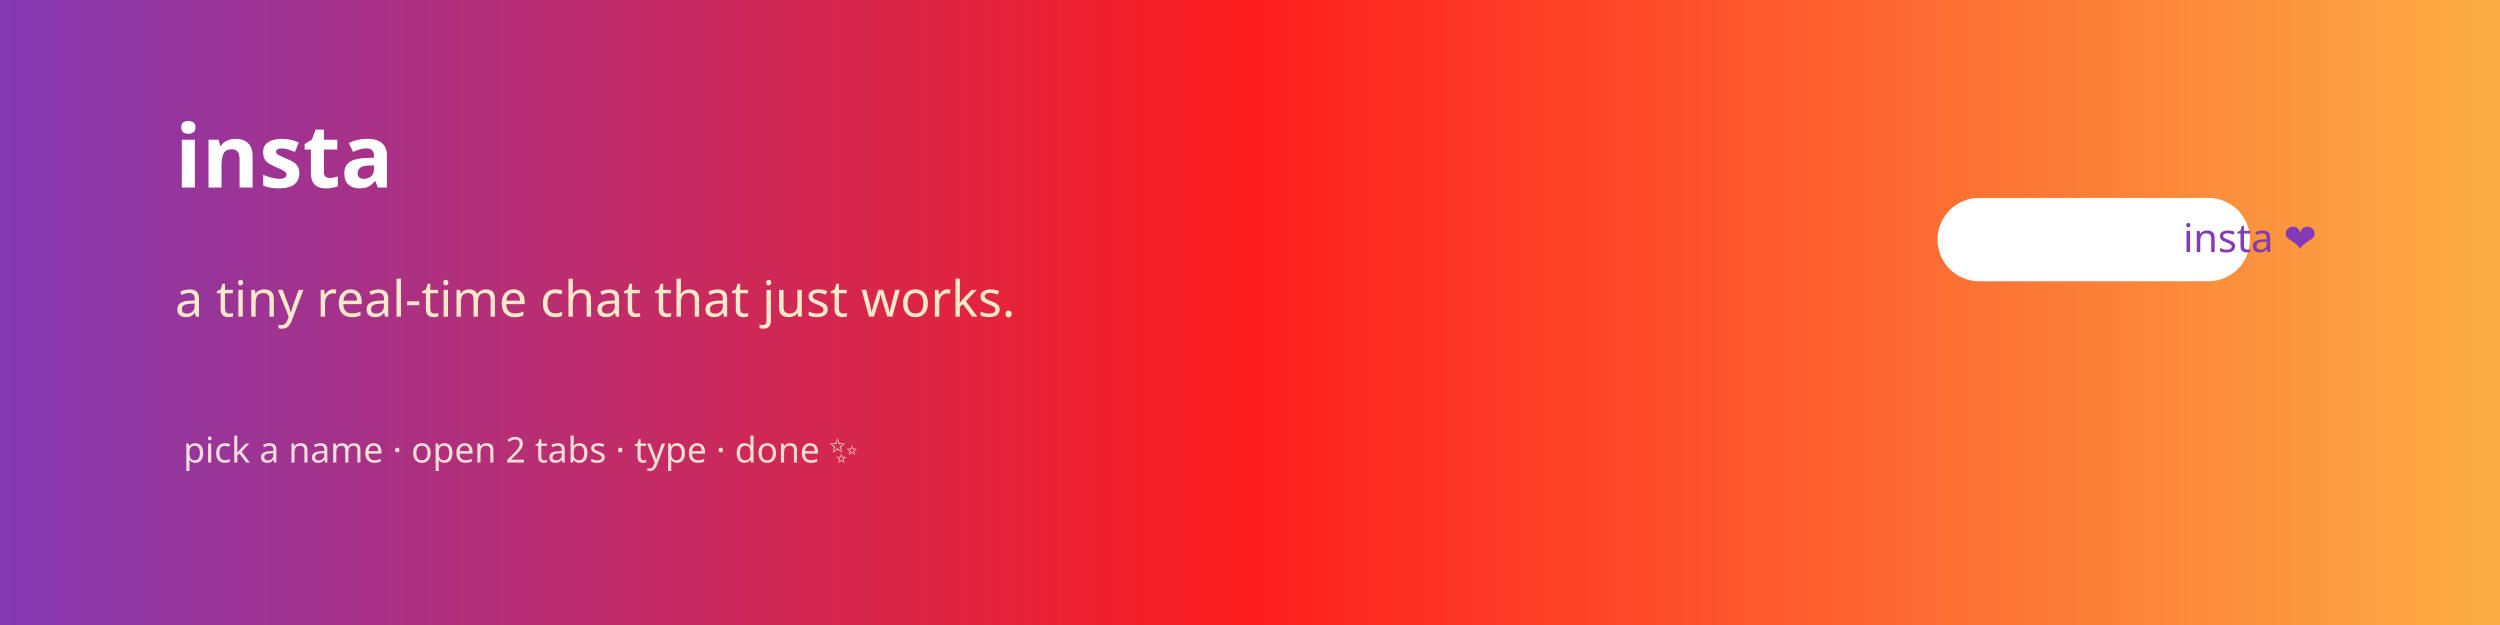
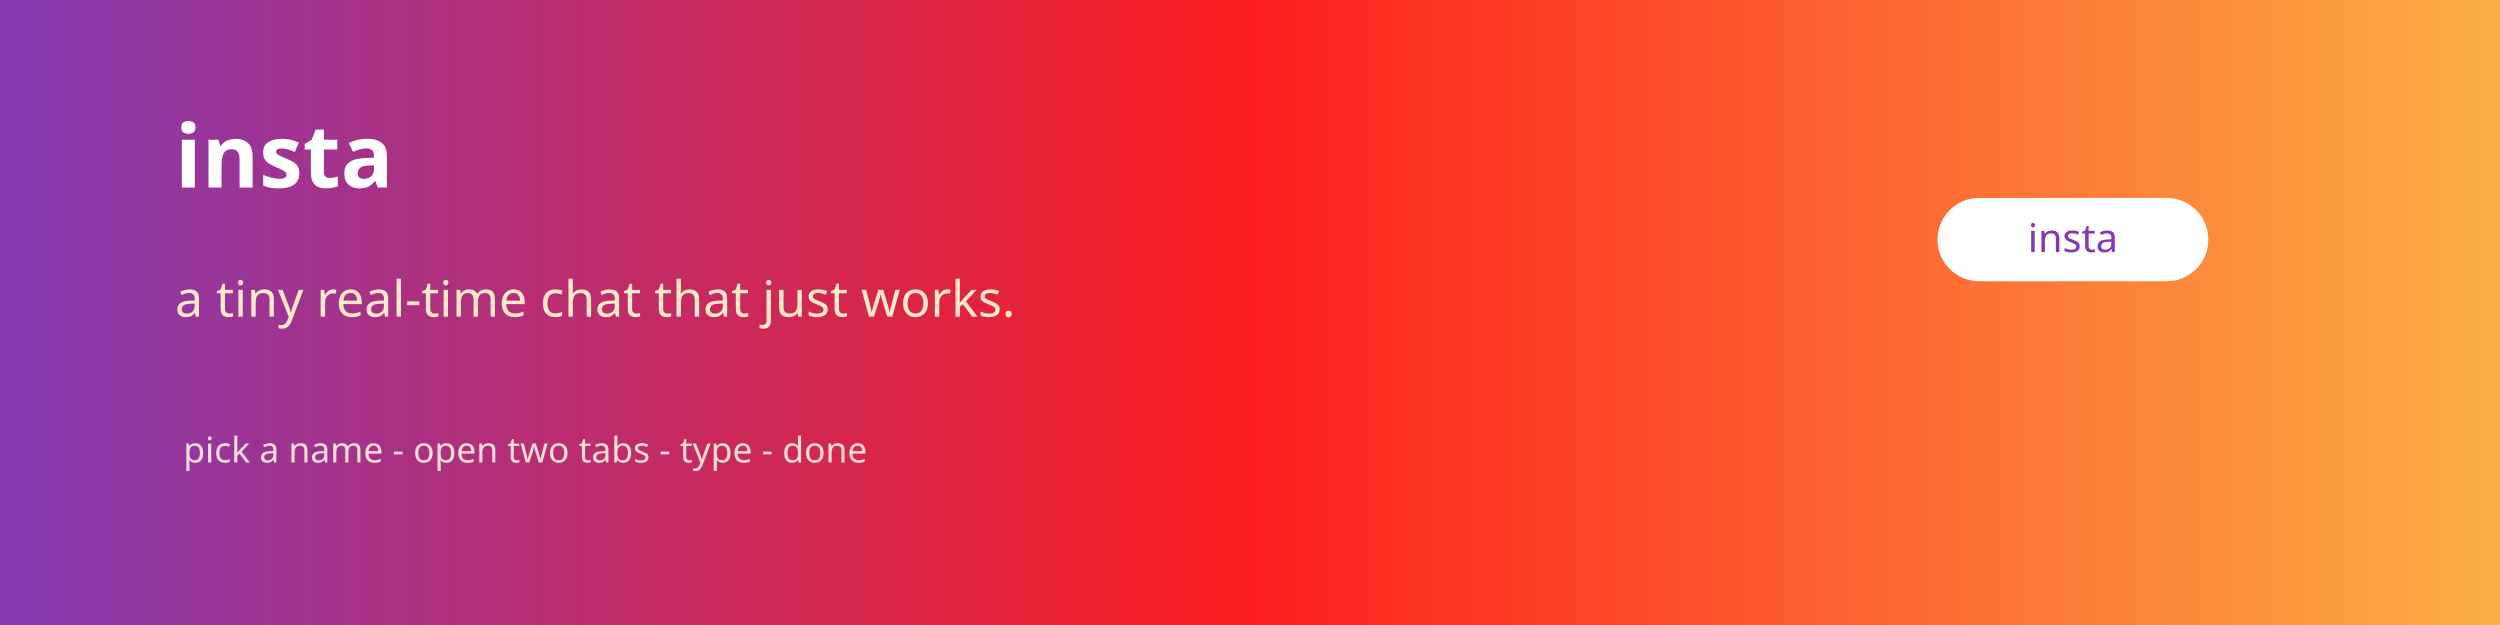
<svg xmlns="http://www.w3.org/2000/svg" viewBox="0 0 1200 300" role="img" aria-label="insta — a tiny real-time chat">
  <defs>
    <linearGradient id="bg" x1="0" y1="0" x2="1" y2="0">
      <stop offset="0" stop-color="#833ab4" />
      <stop offset="0.5" stop-color="#fd1d1d" />
      <stop offset="1" stop-color="#fcb045" />
    </linearGradient>
  </defs>
  <rect width="1200" height="300" fill="url(#bg)" />
  <g transform="translate(930,95)">
-     <rect width="150" height="40" rx="20" fill="#ffffff" />
-     <rect width="150" height="40" rx="20" fill="none" stroke="#ffffff" stroke-width="2" opacity="0.0" />
-     <text x="150" y="26" text-anchor="middle" font-family="ui-sans-serif, sans-serif" font-size="19" fill="#833ab4">insta ❤️</text>
+     <rect width="130" height="40" rx="20" fill="#ffffff" />
+     <text x="65" y="26" text-anchor="middle" font-family="ui-sans-serif, sans-serif" font-size="19" fill="#833ab4">insta</text>
  </g>
  <text x="84" y="90" font-family="ui-sans-serif, sans-serif" font-size="42" font-weight="800" fill="#ffffff">insta</text>
  <text x="84" y="152" font-family="ui-sans-serif, sans-serif" font-size="24" fill="#ffe9c9">a tiny real-time chat that just works.</text>
-   <text x="88" y="222" font-family="ui-sans-serif, sans-serif" font-size="17" fill="#fff2e0" opacity="0.9">pick a name · open 2 tabs · type · done ✨</text>
+   <text x="88" y="222" font-family="ui-sans-serif, sans-serif" font-size="17" fill="#fff2e0" opacity="0.9">pick a name - open two tabs - type - done</text>
</svg>
